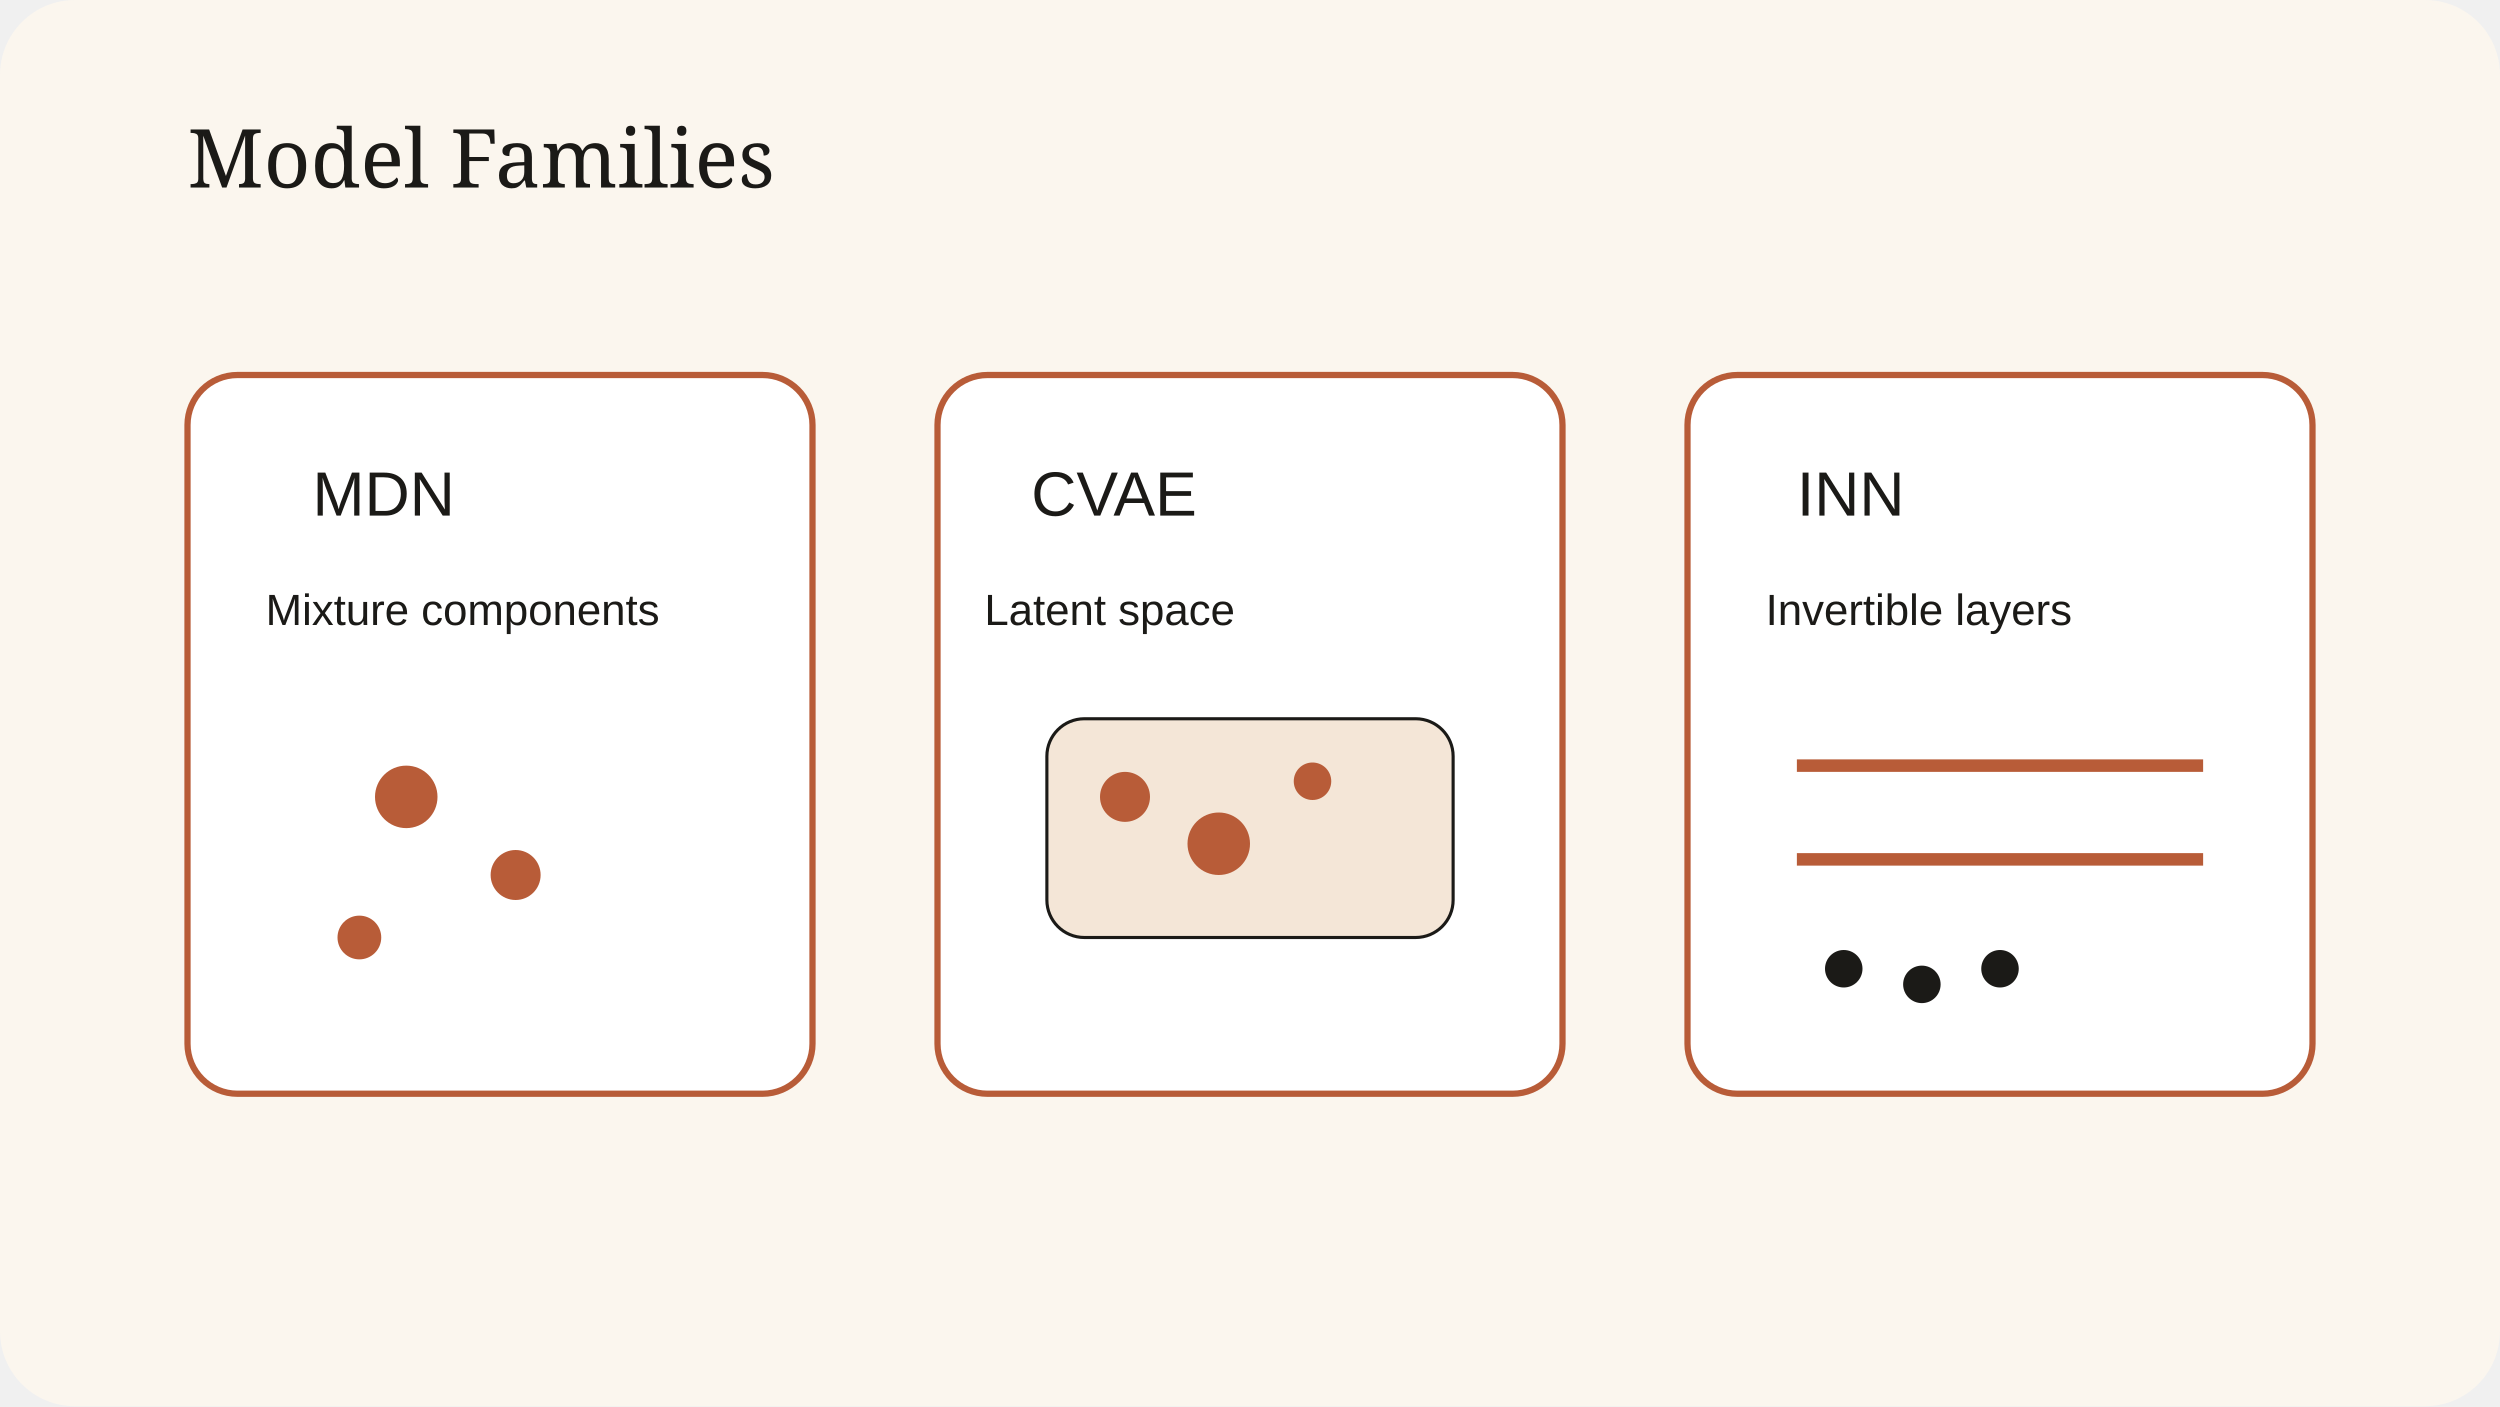
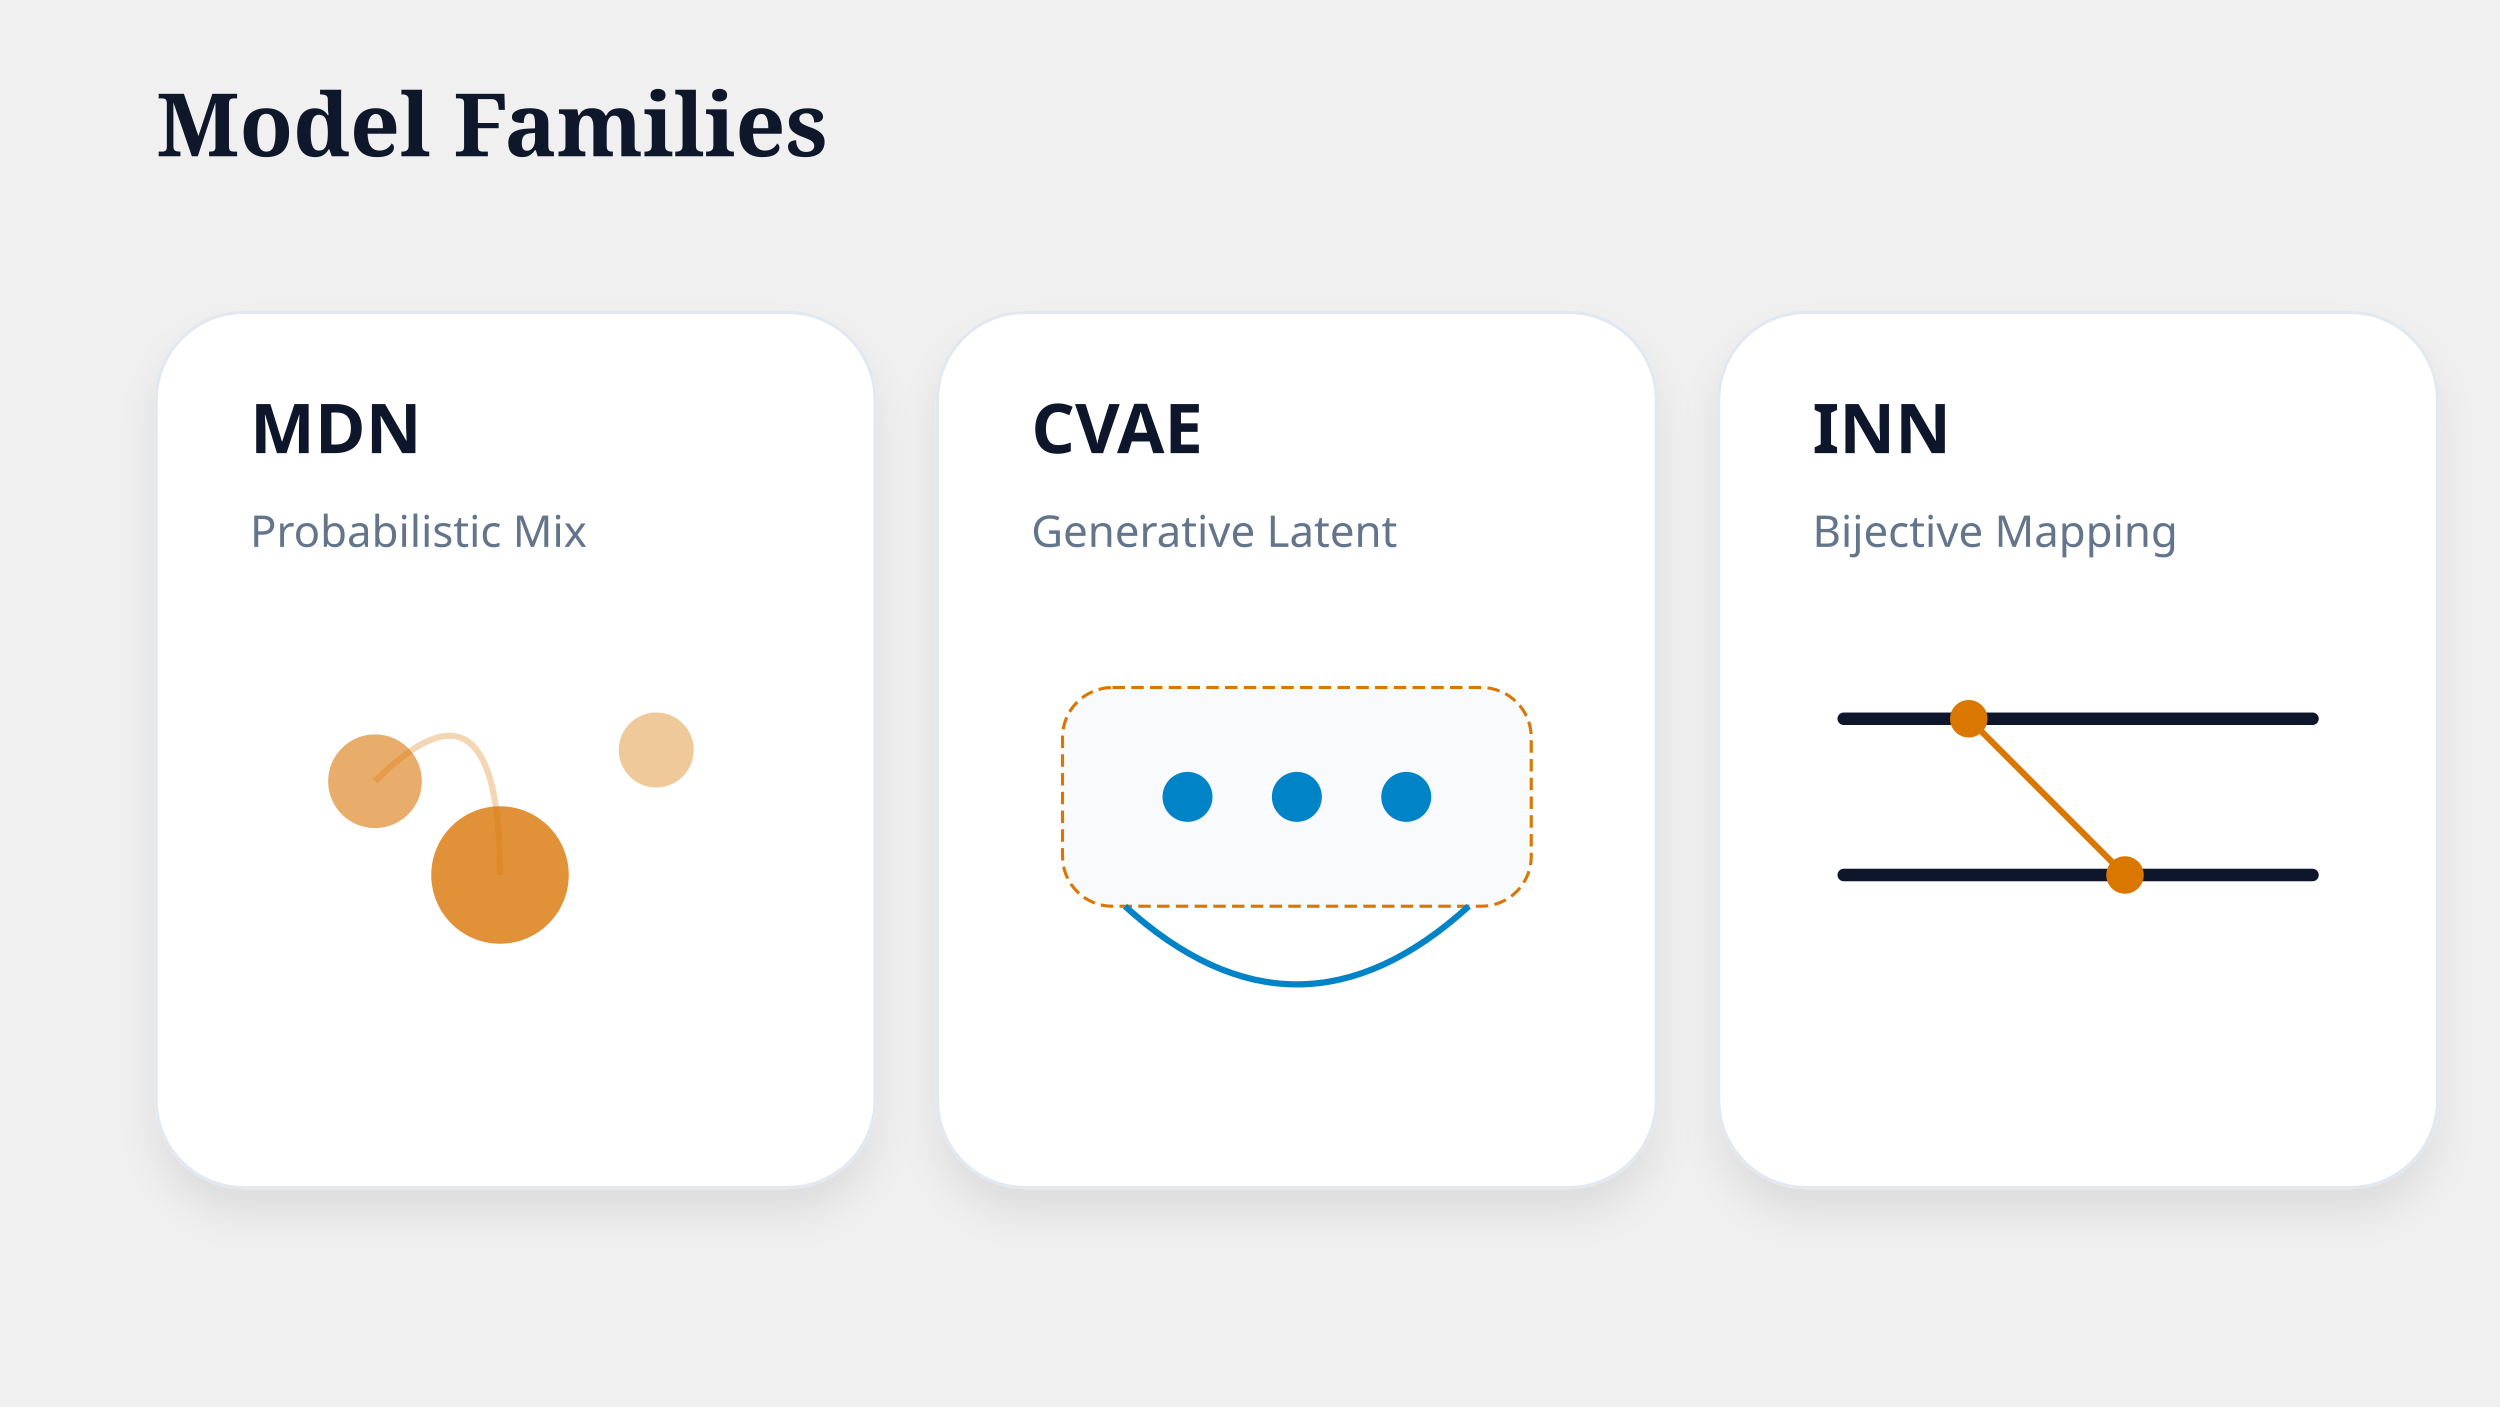
<svg xmlns="http://www.w3.org/2000/svg" width="800" height="450" viewBox="0 0 800 450">
-   <rect width="800" height="450" rx="24" fill="#fbf6ee" />
-   <text x="60" y="60" font-family="Fraunces, serif" font-size="26" fill="#1b1a17">Model Families</text>
-   <rect x="60" y="120" width="200" height="230" rx="16" fill="#ffffff" stroke="#b85c38" stroke-width="2" />
-   <rect x="300" y="120" width="200" height="230" rx="16" fill="#ffffff" stroke="#b85c38" stroke-width="2" />
-   <rect x="540" y="120" width="200" height="230" rx="16" fill="#ffffff" stroke="#b85c38" stroke-width="2" />
-   <text x="100" y="165" font-family="IBM Plex Sans, Arial" font-size="20" fill="#1b1a17">MDN</text>
-   <text x="85" y="200" font-family="IBM Plex Sans, Arial" font-size="14" fill="#1b1a17">Mixture components</text>
-   <circle cx="130" cy="255" r="10" fill="#b85c38" />
-   <circle cx="165" cy="280" r="8" fill="#b85c38" />
-   <circle cx="115" cy="300" r="7" fill="#b85c38" />
-   <text x="330" y="165" font-family="IBM Plex Sans, Arial" font-size="20" fill="#1b1a17">CVAE</text>
-   <text x="315" y="200" font-family="IBM Plex Sans, Arial" font-size="14" fill="#1b1a17">Latent space</text>
-   <rect x="335" y="230" width="130" height="70" rx="12" fill="#f4e6d7" stroke="#1b1a17" stroke-width="1" />
-   <circle cx="360" cy="255" r="8" fill="#b85c38" />
-   <circle cx="390" cy="270" r="10" fill="#b85c38" />
-   <circle cx="420" cy="250" r="6" fill="#b85c38" />
-   <text x="575" y="165" font-family="IBM Plex Sans, Arial" font-size="20" fill="#1b1a17">INN</text>
-   <text x="565" y="200" font-family="IBM Plex Sans, Arial" font-size="14" fill="#1b1a17">Invertible layers</text>
-   <line x1="575" y1="245" x2="705" y2="245" stroke="#b85c38" stroke-width="4" />
-   <line x1="575" y1="275" x2="705" y2="275" stroke="#b85c38" stroke-width="4" />
-   <circle cx="590" cy="310" r="6" fill="#1b1a17" />
-   <circle cx="615" cy="315" r="6" fill="#1b1a17" />
-   <circle cx="640" cy="310" r="6" fill="#1b1a17" />
+   <defs>
+     <filter id="cardShadow" x="-10%" y="-10%" width="120%" height="120%">
+       <feGaussianBlur in="SourceAlpha" stdDeviation="6" />
+       <feOffset dx="0" dy="8" result="offsetblur" />
+       <feComponentTransfer>
+         <feFuncA type="linear" slope="0.08" />
+       </feComponentTransfer>
+       <feMerge>
+         <feMergeNode />
+         <feMergeNode in="SourceGraphic" />
+       </feMerge>
+     </filter>
+   </defs>
+   <rect width="800" height="450" fill="none" />
+   <text x="50" y="50" font-family="Fraunces, serif" font-size="28" font-weight="800" fill="#0f172a">Model Families</text>
+   <g filter="url(#cardShadow)">
+     <rect x="50" y="100" width="230" height="280" rx="28" fill="#ffffff" stroke="#e2e8f0" stroke-width="1" />
+     <text x="80" y="145" font-family="Plus Jakarta Sans, sans-serif" font-size="22" font-weight="700" fill="#0f172a">MDN</text>
+     <text x="80" y="175" font-family="Plus Jakarta Sans, sans-serif" font-size="14" fill="#64748b">Probabilistic Mix</text>
+     <circle cx="120" cy="250" r="15" fill="#d97706" opacity="0.6" />
+     <circle cx="160" cy="280" r="22" fill="#d97706" opacity="0.8" />
+     <circle cx="210" cy="240" r="12" fill="#d97706" opacity="0.4" />
+     <path d="M 120 250 Q 160 210 160 280" stroke="#d97706" stroke-width="2" fill="none" opacity="0.3" />
+   </g>
+   <g filter="url(#cardShadow)">
+     <rect x="300" y="100" width="230" height="280" rx="28" fill="#ffffff" stroke="#e2e8f0" stroke-width="1" />
+     <text x="330" y="145" font-family="Plus Jakarta Sans, sans-serif" font-size="22" font-weight="700" fill="#0f172a">CVAE</text>
+     <text x="330" y="175" font-family="Plus Jakarta Sans, sans-serif" font-size="14" fill="#64748b">Generative Latent</text>
+     <rect x="340" y="220" width="150" height="70" rx="16" fill="#f8fafc" stroke="#d97706" stroke-width="1" stroke-dasharray="4 2" />
+     <circle cx="380" cy="255" r="8" fill="#0284c7" />
+     <circle cx="415" cy="255" r="8" fill="#0284c7" />
+     <circle cx="450" cy="255" r="8" fill="#0284c7" />
+     <path d="M 360 290 Q 415 340 470 290" stroke="#0284c7" stroke-width="2" fill="none" />
+   </g>
+   <g filter="url(#cardShadow)">
+     <rect x="550" y="100" width="230" height="280" rx="28" fill="#ffffff" stroke="#e2e8f0" stroke-width="1" />
+     <text x="580" y="145" font-family="Plus Jakarta Sans, sans-serif" font-size="22" font-weight="700" fill="#0f172a">INN</text>
+     <text x="580" y="175" font-family="Plus Jakarta Sans, sans-serif" font-size="14" fill="#64748b">Bijective Mapping</text>
+     <path d="M 590 230 L 740 230" stroke="#0f172a" stroke-width="4" stroke-linecap="round" />
+     <path d="M 590 280 L 740 280" stroke="#0f172a" stroke-width="4" stroke-linecap="round" />
+     <circle cx="630" cy="230" r="6" fill="#d97706" />
+     <circle cx="680" cy="280" r="6" fill="#d97706" />
+     <path d="M 630 230 Q 655 255 680 280" stroke="#d97706" stroke-width="2" fill="none" />
+   </g>
</svg>
